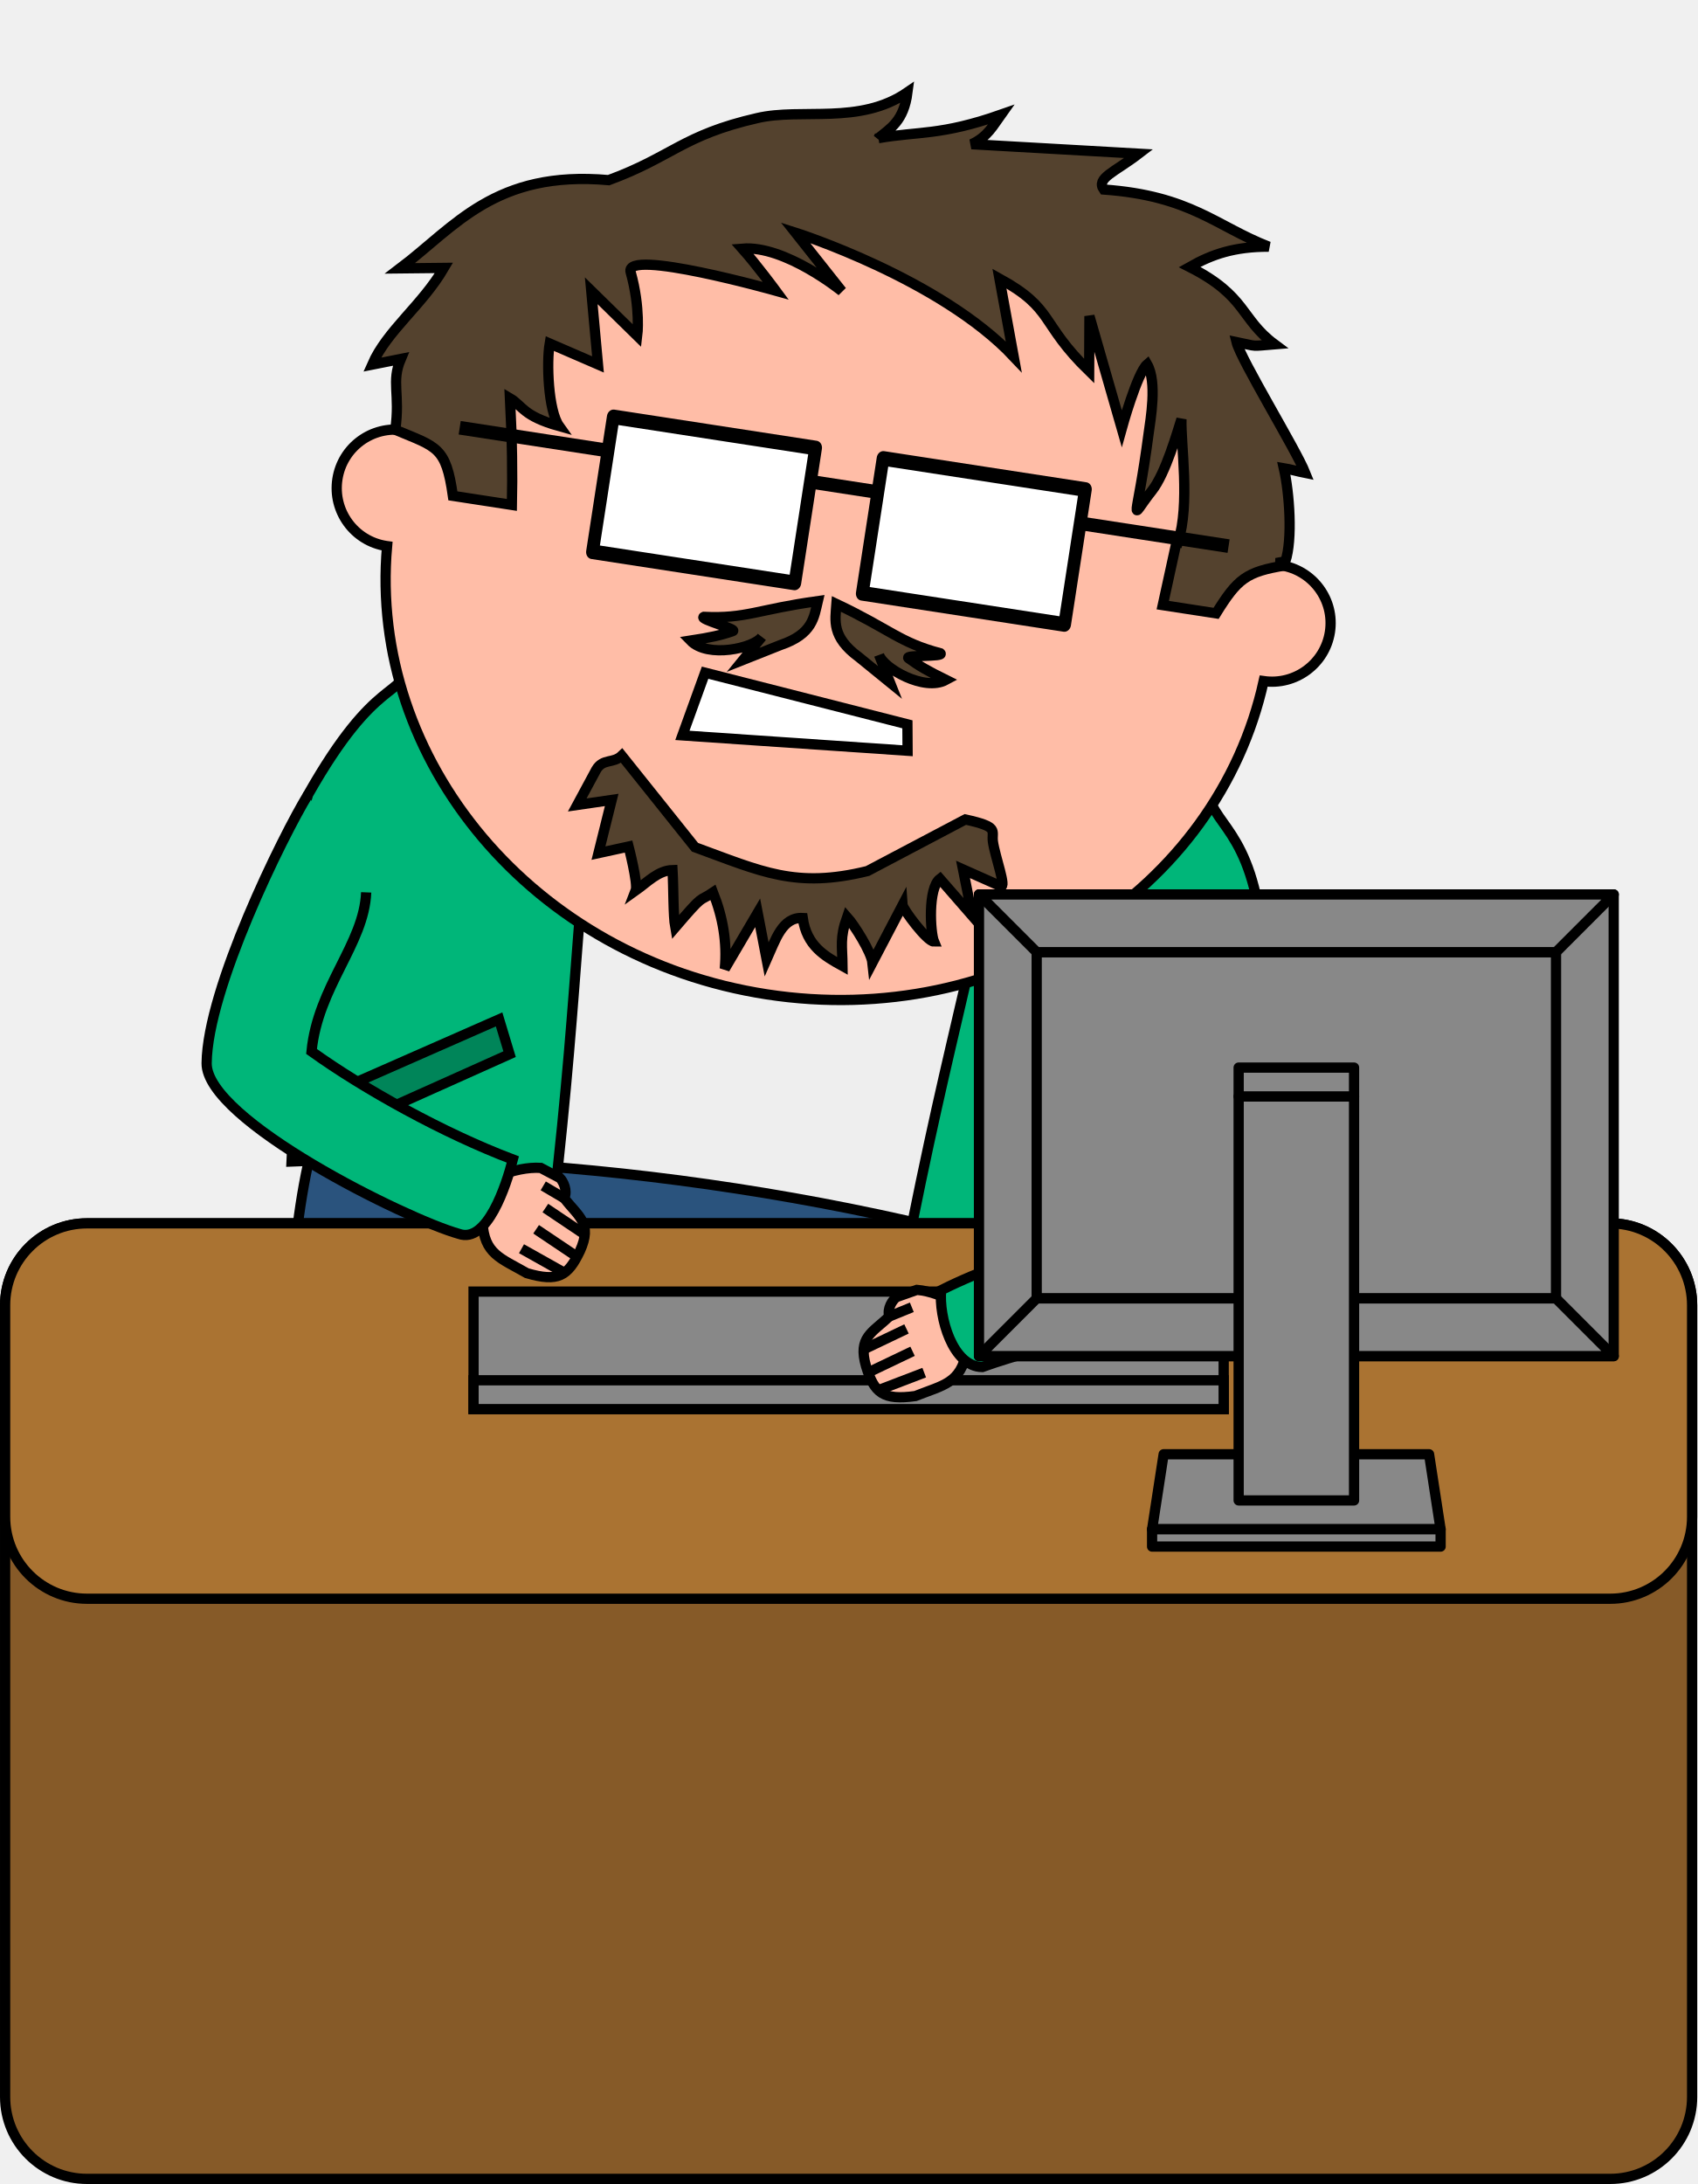
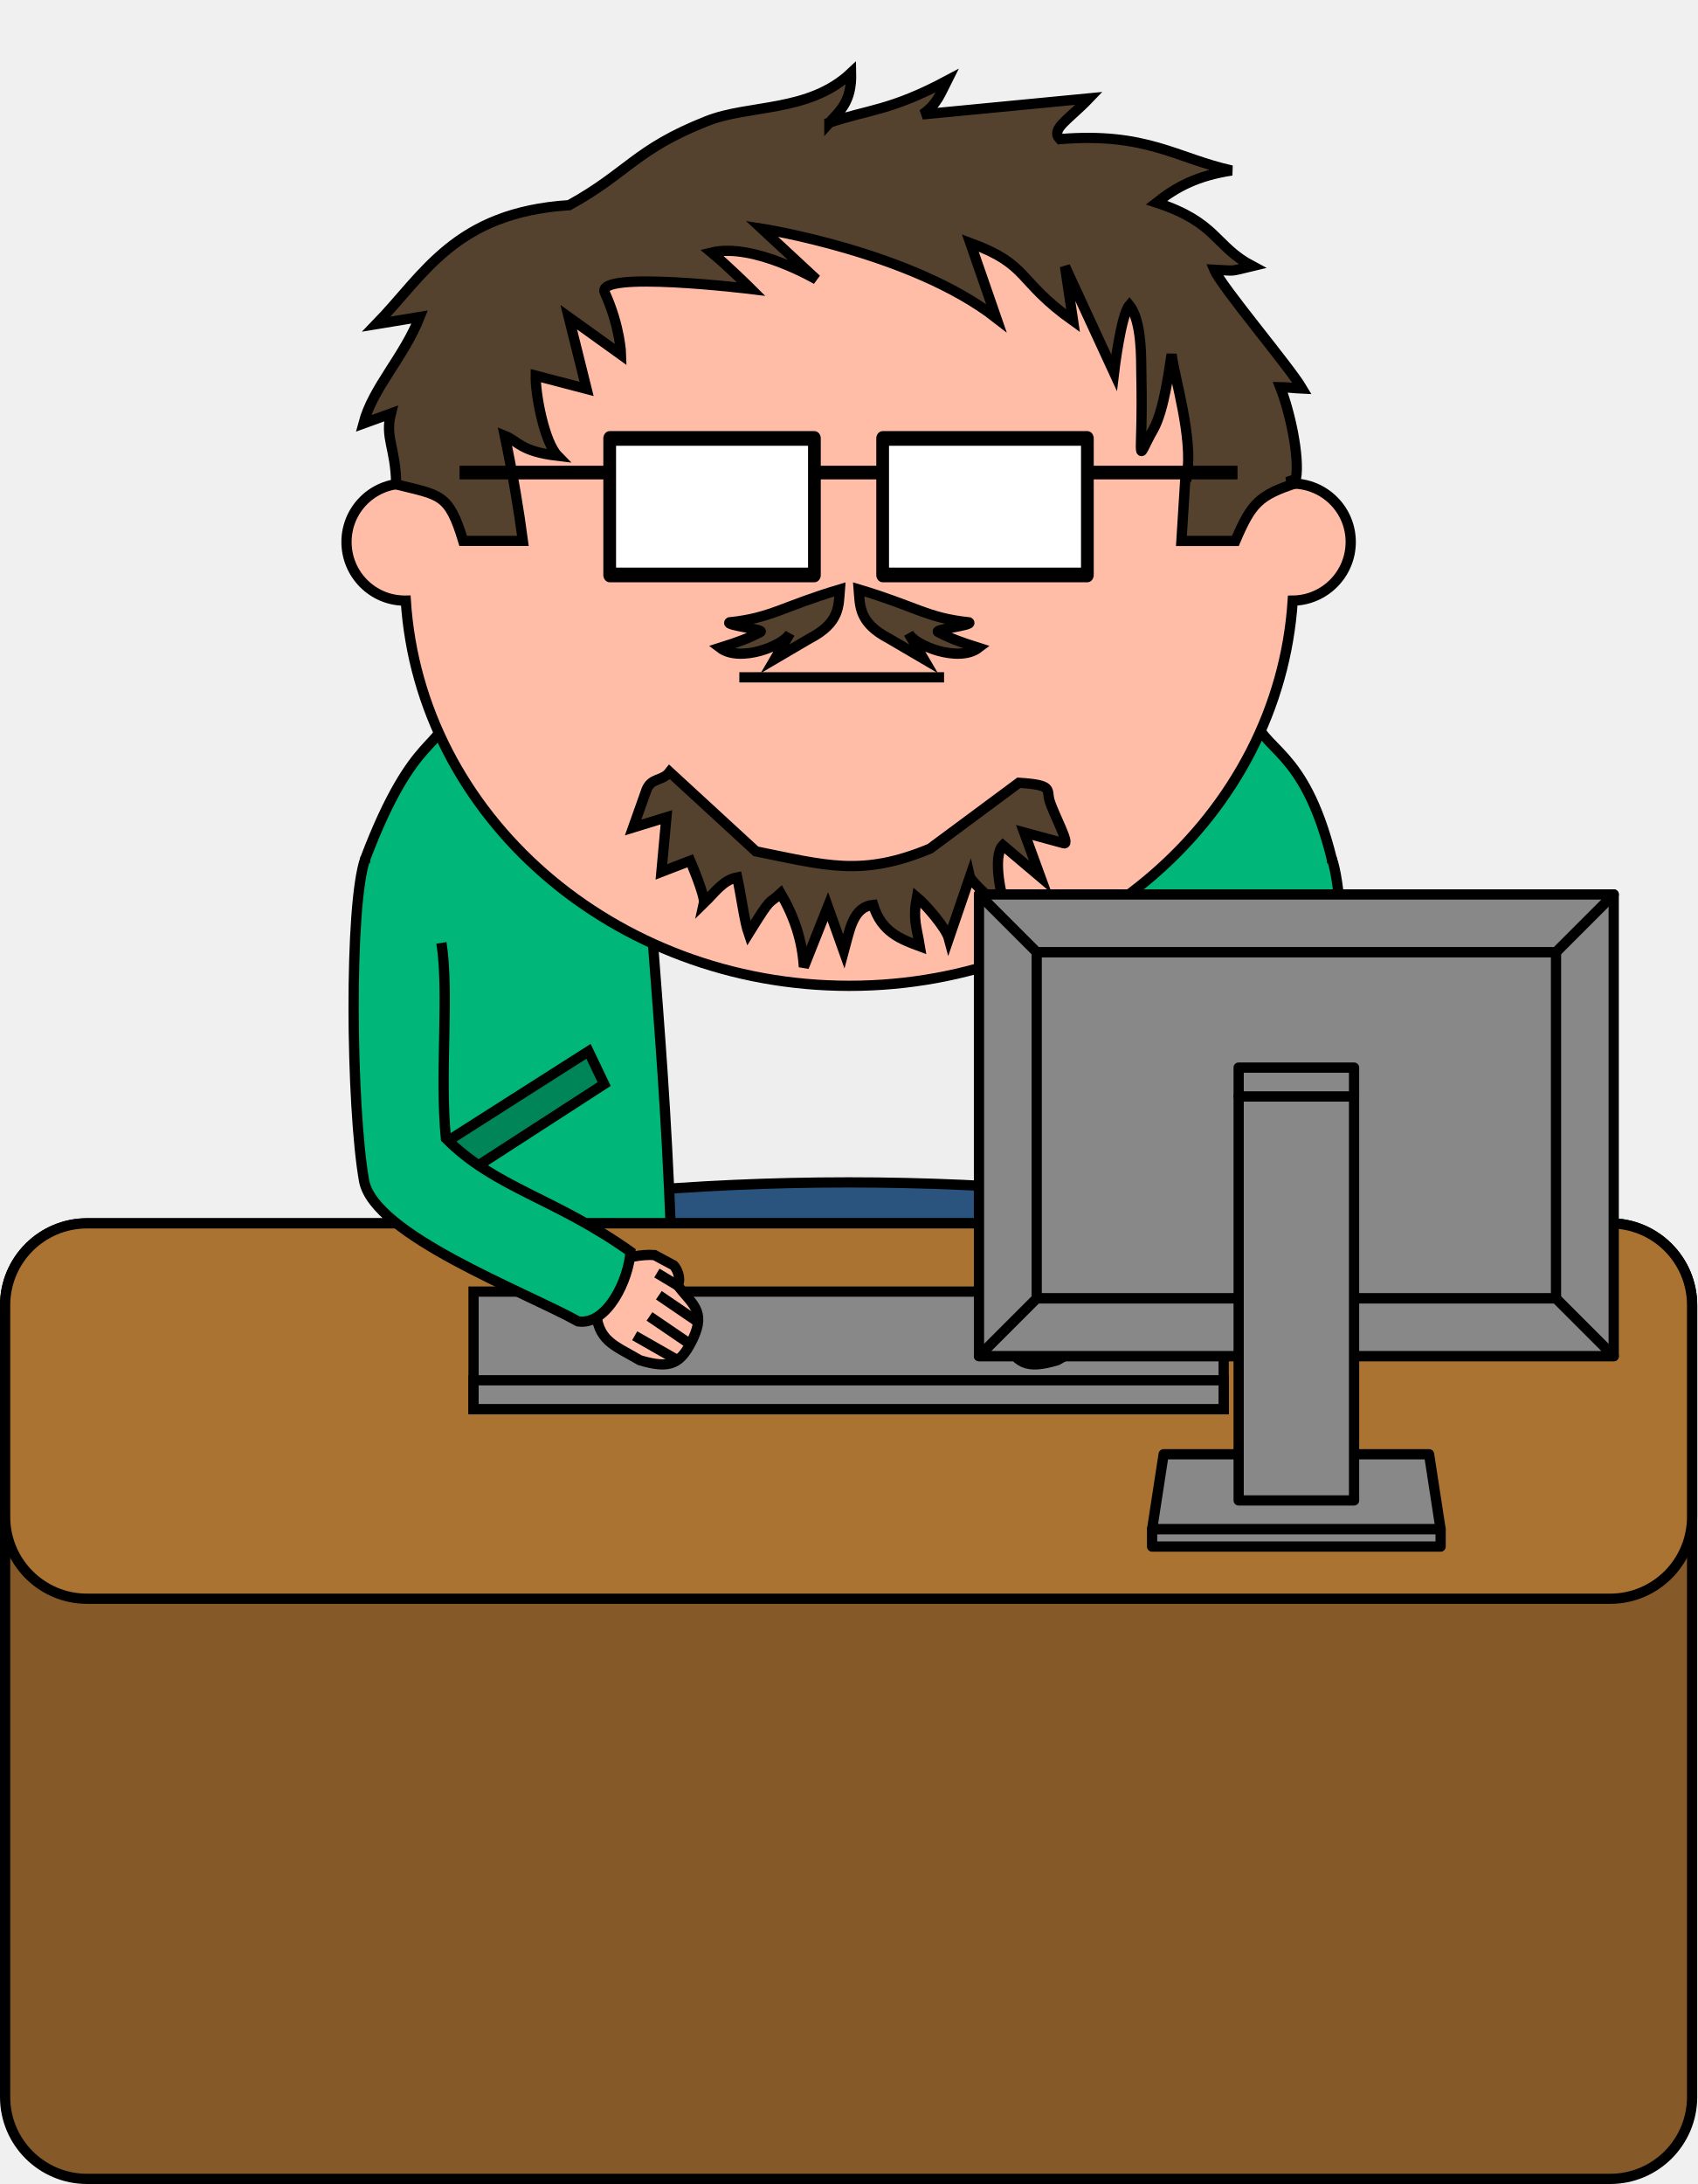
<svg xmlns="http://www.w3.org/2000/svg" width="248.707" height="319.987" id="svg19177" version="1.1">
  <defs id="defs19179" />
-   <g id="layer1" transform="translate(-3885.903,514.7971)">
-     <rect style="opacity:0;fill:#aaccee;fill-opacity:1;stroke:#ffffff;stroke-width:1.5;stroke-linecap:round;stroke-linejoin:round;stroke-miterlimit:4;stroke-opacity:1;stroke-dasharray:none" id="rect18354" width="62.793" height="1287" x="4133.86" y="-292.56" rx="12" ry="12" />
-     <rect ry="12" rx="12" y="-292.56" x="4443.86" height="1287" width="62.793" id="rect18356" style="opacity:0;fill:#aaccee;fill-opacity:1;stroke:#ffffff;stroke-width:1.5;stroke-linecap:round;stroke-linejoin:round;stroke-miterlimit:4;stroke-opacity:1;stroke-dasharray:none" />
-     <g id="g18224" transform="matrix(0.9883586,0.1521422,-0.1521422,0.9883586,-12966.639,-1086.1)">
-       <path id="path18226" d="m 16931.387,-1794.638 -12,0 c -0.948,3.511 -2.458,6.708 -2,11 17.264,6.44 27,5 28,4 -1,-8 -12,-13 -14,-15 z" style="fill:#333333;fill-opacity:1;stroke:#000000;stroke-width:1.5;stroke-opacity:1" />
-       <path style="fill:#333333;fill-opacity:1;stroke:#000000;stroke-width:1.5;stroke-opacity:1" d="m 16821.387,-1794.638 12,0 c 0.947,3.511 2.458,6.708 2,11 -17.264,6.44 -27,5 -28,4 1,-8 12,-13 14,-15 z" id="path18228" />
-       <path id="path18230" d="m 16814.387,-1858.625 0,15 c -1.993,15.935 0.269,32.721 5,50 5.033,3.258 13.979,1.496 15,0 -2.919,-14.634 -4.146,-25.202 -3.219,-35 l 0.03,0 c 25.047,-5 70.119,-5 90.156,0 l 0.25,0 c 0.928,9.798 -0.299,20.366 -3.218,35 1.021,1.496 9.966,3.258 15,0 4.73,-17.279 6.992,-34.065 5,-50 l 0,-15 -124,0 z" style="fill:#2a537d;fill-opacity:1;stroke:#000000;stroke-width:1.5;stroke-opacity:1" />
-       <path style="fill:#eeeeee;fill-opacity:1;stroke:#000000;stroke-width:1.5;stroke-opacity:1" d="m 16826.61,-1932.532 99.777,0 c 2.316,30.657 20,49.894 15,94.894 -40,-8 -90,-8 -130,0 -5,-45 12.342,-63.453 15.223,-94.894 z" id="path18232" />
-       <path id="path18234" d="m 16819.606,-1914.722 -2.531,2.375 c 0.155,5.302 -4.242,2.126 -11.484,21.237 -6.185,49.964 4.134,57.65 44.796,55.357 -1.462,-37.99 -4.01,-46.479 -4,-78.969 z" style="fill:#00b679;fill-opacity:1;stroke:#000000;stroke-width:1.5;stroke-opacity:1" />
-       <path style="fill:#008559;fill-opacity:1;stroke:#000000;stroke-width:1.5;stroke-linecap:butt;stroke-linejoin:miter;stroke-opacity:1" d="m 16815.68,-1848.446 1.661,5.43 23.234,-15.026 -2.293,-4.798 z" id="path18236" />
-       <path style="fill:#00b679;fill-opacity:1;stroke:#000000;stroke-width:1.5;stroke-opacity:1" d="m 16933.172,-1914.721 2.531,2.375 c 1.123,5.709 7.331,4.586 11.484,21.237 6.185,49.964 -4.134,57.65 -44.796,55.357 1.462,-37.99 4.01,-46.479 4,-78.969 z" id="path18238" />
-       <path id="path18240" d="m 16937.098,-1848.445 -1.661,5.43 -23.234,-15.026 2.293,-4.798 z" style="fill:#008559;fill-opacity:1;stroke:#000000;stroke-width:1.5;stroke-linecap:butt;stroke-linejoin:miter;stroke-opacity:1" />
-       <path id="path18242" d="m 16876.509,-1992.625 c -30.991,0 -56.896,19.975 -63.469,46.75 -0.532,-0.103 -1.095,-0.156 -1.656,-0.156 -4.743,0 -8.563,3.82 -8.563,8.562 0,4.742 3.82,8.594 8.563,8.594 0.04,0 0.08,6e-4 0.125,0 2.046,31.494 30.372,56.437 65,56.437 34.627,0 62.922,-24.944 64.968,-56.437 4.699,-0.051 8.5,-3.883 8.5,-8.594 0,-4.742 -3.851,-8.562 -8.593,-8.562 -0.484,0 -0.945,0.048 -1.407,0.125 -6.583,-26.762 -32.488,-46.719 -63.468,-46.719 z" style="fill:#ffbda7;fill-opacity:1;stroke:#000000;stroke-width:1.5;stroke-opacity:1" />
-       <path style="fill:#54422e;fill-opacity:1;stroke:#000000;stroke-width:1.5;stroke-linecap:butt;stroke-linejoin:miter;stroke-opacity:1" d="m 16873.575,-1998.906 c 1.514,-1.711 3.291,-3.003 3.192,-7.297 -6.224,5.864 -14.972,4.586 -21.196,7.093 -10.417,4.131 -11.475,7.521 -20.119,12.294 -16.694,1.07 -21.195,10.15 -28.261,17.431 l 6.354,-1.048 c -2.346,5.939 -6.86,10.351 -8.246,15.608 l 4.028,-1.464 c -0.905,3.591 0.696,4.988 0.779,10.383 6.439,1.6 7.71,1.309 9.813,8.281 l 8.75,0 c -0.586,-4.467 -1.369,-9.2 -2.657,-15.406 2.003,0.796 2.246,2.283 7.75,2.938 -1.967,-2.015 -3.27,-9.029 -3.218,-11.75 l 7.46,1.951 -2.617,-10.513 7.67,5.505 c 0,0 -0.1,-4.057 -2.384,-9.098 -1.511,-3.333 21.433,-0.531 21.433,-0.531 0,0 -3.317,-3.305 -5.781,-5.344 6.131,-1.478 15.366,3.942 15.366,3.942 l -8.023,-7.442 c 0,0 21.97,3.423 34.375,13.094 l -3.812,-11 c 8.736,3.208 6.749,5.484 15.062,11.406 l -1.187,-7.969 7.187,15.562 c 0,0 0.994,-8.424 2.25,-9.875 1.87,2.356 1.708,7.974 1.75,9.906 0.3,13.789 -1.028,13.177 1.75,8.312 1.634,-2.862 2.39,-9.274 2.688,-11.031 0.463,3.689 3.154,12.078 2.25,17.844 l -0.219,-0.031 c -0.216,3.329 -0.395,6.466 -0.594,9.531 l 7.907,0 c 2.351,-5.5 3.419,-6.691 9,-8.5 l -1.407,-0.125 c 0.412,-0.148 0.814,-0.293 1.282,-0.438 0.584,-3.327 -0.929,-9.995 -2.3,-13.468 0.996,0.01 2.033,0.159 3.214,0.21 -1.882,-3.197 -11.854,-14.943 -12.879,-17.419 3.333,0.162 1.997,0.323 5.565,-0.526 -5.544,-2.931 -5.073,-6.367 -14.03,-9.297 2.988,-2.358 6.025,-3.945 11.007,-4.709 -8.047,-1.771 -12.433,-5.638 -25.168,-4.597 -1.403,-1.47 1.177,-2.743 4.27,-5.97 l -24.424,2.353 c 2.156,-1.407 2.726,-3.21 3.603,-4.936 -8.257,4.401 -11.525,4.218 -17.233,6.139 z" id="path18244" />
-       <g id="g18246" style="stroke:#000000;stroke-width:1.5;stroke-opacity:1" transform="translate(14446.387,-2410)">
-         <g style="stroke:#000000;stroke-width:1.399;stroke-opacity:1" transform="matrix(1,0,0,1.150412,3.620944,-65.66926)" id="g18248">
-           <rect style="fill:#ffffff;fill-opacity:1;stroke:#000000;stroke-width:1.865;stroke-linecap:round;stroke-linejoin:round;stroke-miterlimit:4;stroke-opacity:1;stroke-dasharray:none" id="rect18250" width="30" height="17.385" x="2391.379" y="454.647" />
-           <rect y="454.647" x="2431.379" height="17.385" width="30" id="rect18252" style="fill:#ffffff;fill-opacity:1;stroke:#000000;stroke-width:1.865;stroke-linecap:round;stroke-linejoin:round;stroke-miterlimit:4;stroke-opacity:1;stroke-dasharray:none" />
+   <g id="layer1" transform="translate(-3265.903,514.7971)">
+     <rect style="opacity:0;fill:#aaccee;fill-opacity:1;stroke:#ffffff;stroke-width:1.5;stroke-linecap:round;stroke-linejoin:round;stroke-miterlimit:4;stroke-opacity:1;stroke-dasharray:none" id="rect18350" width="62.793" height="1287" x="3513.86" y="-292.56" rx="12" ry="12" />
+     <g transform="translate(-13486.142,1502.078)" id="g17933">
+       <path style="fill:#333333;fill-opacity:1;stroke:#000000;stroke-width:1.5;stroke-opacity:1" d="m 16931.387,-1794.638 -12,0 c -0.948,3.511 -2.458,6.708 -2,11 17.264,6.44 27,5 28,4 -1,-8 -12,-13 -14,-15 z" id="path17457" />
+       <path id="path17459" d="m 16821.387,-1794.638 12,0 c 0.947,3.511 2.458,6.708 2,11 -17.264,6.44 -27,5 -28,4 1,-8 12,-13 14,-15 z" style="fill:#333333;fill-opacity:1;stroke:#000000;stroke-width:1.5;stroke-opacity:1" />
+       <path style="fill:#2a537d;fill-opacity:1;stroke:#000000;stroke-width:1.5;stroke-opacity:1" d="m 16814.387,-1858.625 0,15 c -1.993,15.935 0.269,32.721 5,50 5.033,3.258 13.979,1.496 15,0 -2.919,-14.634 -4.146,-25.202 -3.219,-35 l 0.03,0 c 25.047,-5 70.119,-5 90.156,0 l 0.25,0 c 0.928,9.798 -0.299,20.366 -3.218,35 1.021,1.496 9.966,3.258 15,0 4.73,-17.279 6.992,-34.065 5,-50 l 0,-15 -124,0 z" id="path17461" />
+       <path id="path17463" d="m 16826.61,-1932.532 99.777,0 c 2.316,30.657 20,49.894 15,94.894 -40,-8 -90,-8 -130,0 -5,-45 12.342,-63.453 15.223,-94.894 z" style="fill:#eeeeee;fill-opacity:1;stroke:#000000;stroke-width:1.5;stroke-opacity:1" />
+       <path style="fill:#00b679;fill-opacity:1;stroke:#000000;stroke-width:1.5;stroke-opacity:1" d="m 16819.606,-1914.722 -2.531,2.375 c 0.155,5.302 -4.242,2.126 -11.484,21.237 -6.185,49.964 4.134,57.65 44.796,55.357 -1.462,-37.99 -4.01,-46.479 -4,-78.969 z" id="path16788-5-6" />
+       <path id="path17497" d="m 16815.68,-1848.446 1.661,5.43 23.234,-15.026 -2.293,-4.798 z" style="fill:#008559;fill-opacity:1;stroke:#000000;stroke-width:1.5;stroke-linecap:butt;stroke-linejoin:miter;stroke-opacity:1" />
+       <path id="path17828" d="m 16933.172,-1914.721 2.531,2.375 c 1.123,5.709 7.331,4.586 11.484,21.237 6.185,49.964 -4.134,57.65 -44.796,55.357 1.462,-37.99 4.01,-46.479 4,-78.969 z" style="fill:#00b679;fill-opacity:1;stroke:#000000;stroke-width:1.5;stroke-opacity:1" />
+       <path style="fill:#008559;fill-opacity:1;stroke:#000000;stroke-width:1.5;stroke-linecap:butt;stroke-linejoin:miter;stroke-opacity:1" d="m 16937.098,-1848.445 -1.661,5.43 -23.234,-15.026 2.293,-4.798 z" id="path17842" />
+       <path style="fill:#ffbda7;fill-opacity:1;stroke:#000000;stroke-width:1.5;stroke-opacity:1" d="m 16876.509,-1992.625 c -30.991,0 -56.896,19.975 -63.469,46.75 -0.532,-0.103 -1.095,-0.156 -1.656,-0.156 -4.743,0 -8.563,3.82 -8.563,8.562 0,4.742 3.82,8.594 8.563,8.594 0.04,0 0.08,6e-4 0.125,0 2.046,31.494 30.372,56.437 65,56.437 34.627,0 62.922,-24.944 64.968,-56.437 4.699,-0.051 8.5,-3.883 8.5,-8.594 0,-4.742 -3.851,-8.562 -8.593,-8.562 -0.484,0 -0.945,0.048 -1.407,0.125 -6.583,-26.762 -32.488,-46.719 -63.468,-46.719 z" id="path17469" />
+       <path id="path17471" d="m 16873.575,-1998.906 c 1.514,-1.711 3.291,-3.003 3.192,-7.297 -6.224,5.864 -14.972,4.586 -21.196,7.093 -10.417,4.131 -11.475,7.521 -20.119,12.294 -16.694,1.07 -21.195,10.15 -28.261,17.431 l 6.354,-1.048 c -2.346,5.939 -6.86,10.351 -8.246,15.608 l 4.028,-1.464 c -0.905,3.591 0.696,4.988 0.779,10.383 6.439,1.6 7.71,1.309 9.813,8.281 l 8.75,0 c -0.586,-4.467 -1.369,-9.2 -2.657,-15.406 2.003,0.796 2.246,2.283 7.75,2.938 -1.967,-2.015 -3.27,-9.029 -3.218,-11.75 l 7.46,1.951 -2.617,-10.513 7.67,5.505 c 0,0 -0.1,-4.057 -2.384,-9.098 -1.511,-3.333 21.433,-0.531 21.433,-0.531 0,0 -3.317,-3.305 -5.781,-5.344 6.131,-1.478 15.366,3.942 15.366,3.942 l -8.023,-7.442 c 0,0 21.97,3.423 34.375,13.094 l -3.812,-11 c 8.736,3.208 6.749,5.484 15.062,11.406 l -1.187,-7.969 7.187,15.562 c 0,0 0.994,-8.424 2.25,-9.875 1.87,2.356 1.708,7.974 1.75,9.906 0.3,13.789 -1.028,13.177 1.75,8.312 1.634,-2.862 2.39,-9.274 2.688,-11.031 0.463,3.689 3.154,12.078 2.25,17.844 l -0.219,-0.031 c -0.216,3.329 -0.395,6.466 -0.594,9.531 l 7.907,0 c 2.351,-5.5 3.419,-6.691 9,-8.5 l -1.407,-0.125 c 0.412,-0.148 0.814,-0.293 1.282,-0.438 0.584,-3.327 -0.929,-9.995 -2.3,-13.468 0.996,0.01 2.033,0.159 3.214,0.21 -1.882,-3.197 -11.854,-14.943 -12.879,-17.419 3.333,0.162 1.997,0.323 5.565,-0.526 -5.544,-2.931 -5.073,-6.367 -14.03,-9.297 2.988,-2.358 6.025,-3.945 11.007,-4.709 -8.047,-1.771 -12.433,-5.638 -25.168,-4.597 -1.403,-1.47 1.177,-2.743 4.27,-5.97 l -24.424,2.353 c 2.156,-1.407 2.726,-3.21 3.603,-4.936 -8.257,4.401 -11.525,4.218 -17.233,6.139 z" style="fill:#54422e;fill-opacity:1;stroke:#000000;stroke-width:1.5;stroke-linecap:butt;stroke-linejoin:miter;stroke-opacity:1" />
+       <g transform="translate(14446.387,-2410)" style="stroke:#000000;stroke-width:1.5;stroke-opacity:1" id="g17473">
+         <g id="g17475" transform="matrix(1,0,0,1.150412,3.620944,-65.66926)" style="stroke:#000000;stroke-width:1.399;stroke-opacity:1">
+           <rect y="454.647" x="2391.379" height="17.385" width="30" id="rect17477" style="fill:#ffffff;fill-opacity:1;stroke:#000000;stroke-width:1.865;stroke-linecap:round;stroke-linejoin:round;stroke-miterlimit:4;stroke-opacity:1;stroke-dasharray:none" />
+           <rect style="fill:#ffffff;fill-opacity:1;stroke:#000000;stroke-width:1.865;stroke-linecap:round;stroke-linejoin:round;stroke-miterlimit:4;stroke-opacity:1;stroke-dasharray:none" id="rect17479" width="30" height="17.385" x="2431.379" y="454.647" />
        </g>
-         <path id="path18254" d="m 2373,462.362 22,0" style="fill:none;stroke:#000000;stroke-width:2;stroke-linecap:butt;stroke-linejoin:miter;stroke-miterlimit:4;stroke-opacity:1;stroke-dasharray:none" />
-         <path style="fill:none;stroke:#000000;stroke-width:2;stroke-linecap:butt;stroke-linejoin:miter;stroke-opacity:1" d="m 2425,462.362 10,0" id="path18256" />
-         <path style="fill:none;stroke:#000000;stroke-width:2;stroke-linecap:butt;stroke-linejoin:miter;stroke-miterlimit:4;stroke-opacity:1;stroke-dasharray:none" d="m 2465,462.362 22,0" id="path18258" />
+         <path style="fill:none;stroke:#000000;stroke-width:2;stroke-linecap:butt;stroke-linejoin:miter;stroke-miterlimit:4;stroke-opacity:1;stroke-dasharray:none" d="m 2373,462.362 22,0" id="path17481" />
+         <path id="path17483" d="m 2425,462.362 10,0" style="fill:none;stroke:#000000;stroke-width:2;stroke-linecap:butt;stroke-linejoin:miter;stroke-opacity:1" />
+         <path id="path17485" d="m 2465,462.362 22,0" style="fill:none;stroke:#000000;stroke-width:2;stroke-linecap:butt;stroke-linejoin:miter;stroke-miterlimit:4;stroke-opacity:1;stroke-dasharray:none" />
      </g>
-       <path style="fill:#ffffff;fill-opacity:1;stroke:#000000;stroke-width:1.5;stroke-linecap:butt;stroke-linejoin:miter;stroke-opacity:1" d="m 16860.387,-1917.638 30.456,2.965 0.613,3.822 -32.958,2.797 z" id="path18260" />
-       <path style="fill:#54422e;fill-opacity:1;stroke:#000000;stroke-width:1.5;stroke-linecap:butt;stroke-linejoin:miter;stroke-opacity:1" d="m 16850.169,-1903.767 c -1.057,1.379 -2.643,0.778 -3.38,2.593 l -1.969,5.539 4.878,-1.496 -0.731,7.997 4.218,-1.624 c 0,0 2.235,5.19 2.006,6.214 1.522,-1.474 2.811,-3.414 4.883,-3.788 0.587,2.752 1.081,6.542 1.669,8.233 3.568,-5.744 2.715,-4.064 4.698,-5.897 2,3.434 3.165,6.92 3.399,10.796 l 3.516,-8.839 2.344,6.566 0,0 c 0.834,-3.029 1.298,-6.525 4.297,-6.819 1.2,3.947 4.008,5.022 6.837,6.061 -0.481,-2.923 -1.044,-3.976 -0.436,-7.197 1.263,1.034 4.292,4.553 4.687,6.047 l 3.088,-9.02 c 0.132,0.574 4.35,4.771 5.362,4.596 -0.727,-1.186 -2.103,-7.599 -0.537,-9.225 l 5.509,4.651 -2.379,-6.524 5.805,1.579 c 1.026,0.279 -1.474,-4.196 -2.089,-6.251 -0.483,-1.612 0.681,-2.285 -4.495,-2.612 l -13.008,9.646 c -10.013,4.165 -15.295,2.452 -25.532,0.4 z" id="path18262" />
-       <g id="g18264" transform="matrix(0.8124679,0,0,0.8146363,15077.826,-2323.437)" style="stroke:#000000;stroke-width:1.844;stroke-opacity:1">
-         <path style="fill:#54422e;fill-opacity:1;stroke:#000000;stroke-width:1.844;stroke-opacity:1" d="m 2235.42,488.245 c 0.953,0.54 -6.588,1.267 -5.524,1.756 2.065,1.079 3.771,1.73 7.249,2.825 -3.572,2.711 -11.479,-0.379 -12.597,-2.589 l 2.689,4.573 -6.256,-3.659 c -5.447,-2.829 -5.207,-5.836 -5.447,-8.828 10.46,3.113 12.3,5.123 19.886,5.922 z" id="path18266" />
-         <path id="path18268" d="m 2192.258,488.245 c -0.953,0.54 6.588,1.267 5.524,1.756 -2.065,1.079 -3.771,1.73 -7.249,2.825 3.572,2.711 11.479,-0.379 12.597,-2.589 l -2.689,4.573 6.256,-3.659 c 5.447,-2.829 5.207,-5.836 5.447,-8.828 -10.46,3.113 -12.3,5.123 -19.886,5.922 z" style="fill:#54422e;fill-opacity:1;stroke:#000000;stroke-width:1.844;stroke-opacity:1" />
+       <path id="path17487" d="m 16860.387,-1917.638 30,0" style="fill:none;stroke:#000000;stroke-width:1.5;stroke-linecap:butt;stroke-linejoin:miter;stroke-opacity:1" />
+       <path id="path17489" d="m 16850.169,-1903.767 c -1.057,1.379 -2.643,0.778 -3.38,2.593 l -1.969,5.539 4.878,-1.496 -0.731,7.997 4.218,-1.624 c 0,0 2.235,5.19 2.006,6.214 1.522,-1.474 2.811,-3.414 4.883,-3.788 0.587,2.752 1.081,6.542 1.669,8.233 3.568,-5.744 2.715,-4.064 4.698,-5.897 2,3.434 3.165,6.92 3.399,10.796 l 3.516,-8.839 2.344,6.566 0,0 c 0.834,-3.029 1.298,-6.525 4.297,-6.819 1.2,3.947 4.008,5.022 6.837,6.061 -0.481,-2.923 -1.044,-3.976 -0.436,-7.197 1.263,1.034 4.292,4.553 4.687,6.047 l 3.088,-9.02 c 0.132,0.574 4.35,4.771 5.362,4.596 -0.727,-1.186 -2.103,-7.599 -0.537,-9.225 l 5.509,4.651 -2.379,-6.524 5.805,1.579 c 1.026,0.279 -1.474,-4.196 -2.089,-6.251 -0.483,-1.612 0.681,-2.285 -4.495,-2.612 l -13.008,9.646 c -10.013,4.165 -15.295,2.452 -25.532,0.4 z" style="fill:#54422e;fill-opacity:1;stroke:#000000;stroke-width:1.5;stroke-linecap:butt;stroke-linejoin:miter;stroke-opacity:1" />
+       <g style="stroke:#000000;stroke-width:1.844;stroke-opacity:1" transform="matrix(0.8124679,0,0,0.8146363,15077.826,-2323.437)" id="g17491">
+         <path id="path17493" d="m 2235.42,488.245 c 0.953,0.54 -6.588,1.267 -5.524,1.756 2.065,1.079 3.771,1.73 7.249,2.825 -3.572,2.711 -11.479,-0.379 -12.597,-2.589 l 2.689,4.573 -6.256,-3.659 c -5.447,-2.829 -5.207,-5.836 -5.447,-8.828 10.46,3.113 12.3,5.123 19.886,5.922 z" style="fill:#54422e;fill-opacity:1;stroke:#000000;stroke-width:1.844;stroke-opacity:1" />
+         <path style="fill:#54422e;fill-opacity:1;stroke:#000000;stroke-width:1.844;stroke-opacity:1" d="m 2192.258,488.245 c -0.953,0.54 6.588,1.267 5.524,1.756 -2.065,1.079 -3.771,1.73 -7.249,2.825 3.572,2.711 11.479,-0.379 12.597,-2.589 l -2.689,4.573 6.256,-3.659 c 5.447,-2.829 5.207,-5.836 5.447,-8.828 -10.46,3.113 -12.3,5.123 -19.886,5.922 z" id="path17495" />
      </g>
    </g>
-     <g id="g18270" transform="translate(-12866.142,1502.078)">
-       <rect ry="12" rx="12" y="-1837.638" x="16752.795" height="140" width="247.207" id="rect18272" style="fill:#865a28;fill-opacity:1;stroke:#000000;stroke-width:1.5;stroke-linecap:round;stroke-linejoin:round;stroke-miterlimit:4;stroke-opacity:1;stroke-dasharray:none" />
-       <rect ry="12" style="fill:#aa7332;fill-opacity:1;stroke:#000000;stroke-width:1.5;stroke-linecap:round;stroke-linejoin:round;stroke-miterlimit:4;stroke-opacity:1;stroke-dasharray:none" id="rect18274" width="247.207" height="55" x="16752.795" y="-1837.638" rx="12" />
-       <g id="g18276" transform="translate(6880.003,-1380)">
-         <g id="g18278" style="fill:#666666;fill-opacity:1;stroke:#000000;stroke-width:1.774;stroke-opacity:1" transform="matrix(0.845558,0,0,0.845558,10021.763,-3112.834)">
-           <rect y="3151.997" x="-95" height="20.365" width="130" id="rect18280" style="fill:#888888;fill-opacity:1;stroke:#000000;stroke-width:1.774;stroke-opacity:1" />
-           <rect style="fill:#888888;fill-opacity:1;stroke:#000000;stroke-width:1.774;stroke-opacity:1" id="rect18282" width="130" height="5" x="-95" y="3167.362" />
+     <g transform="translate(-13486.142,1502.078)" id="g17875">
+       <rect style="fill:#865a28;fill-opacity:1;stroke:#000000;stroke-width:1.5;stroke-linecap:round;stroke-linejoin:round;stroke-miterlimit:4;stroke-opacity:1;stroke-dasharray:none" id="rect17503" width="247.207" height="140" x="16752.795" y="-1837.638" rx="12" ry="12" />
+       <rect rx="12" y="-1837.638" x="16752.795" height="55" width="247.207" id="rect17505" style="fill:#aa7332;fill-opacity:1;stroke:#000000;stroke-width:1.5;stroke-linecap:round;stroke-linejoin:round;stroke-miterlimit:4;stroke-opacity:1;stroke-dasharray:none" ry="12" />
+       <g transform="translate(6880.003,-1380)" id="g17509">
+         <g transform="matrix(0.845558,0,0,0.845558,10021.763,-3112.834)" style="fill:#666666;fill-opacity:1;stroke:#000000;stroke-width:1.774;stroke-opacity:1" id="g17511">
+           <rect style="fill:#888888;fill-opacity:1;stroke:#000000;stroke-width:1.774;stroke-opacity:1" id="rect17513" width="130" height="20.365" x="-95" y="3151.997" />
+           <rect y="3167.362" x="-95" height="5" width="130" id="rect17515" style="fill:#888888;fill-opacity:1;stroke:#000000;stroke-width:1.774;stroke-opacity:1" />
        </g>
      </g>
    </g>
-     <g transform="matrix(0.9883586,0.1521422,-0.1521422,0.9883586,-12965.878,-1091.041)" id="g18300">
-       <g transform="matrix(-0.5020703,-0.6493916,-0.6493916,0.5020703,18033.209,-725.5317)" id="g18302" style="stroke:#000000;stroke-width:1.827;stroke-opacity:1">
-         <path style="fill:#ffbda7;fill-opacity:1;stroke:#000000;stroke-width:1.827;stroke-linecap:butt;stroke-linejoin:miter;stroke-opacity:1" d="m 1889.869,257.761 -0.442,5.808 c -4.442,3.775 -3.214,6.5 -2.512,11.89 2.084,5.413 4.011,6.158 8.899,5.132 5.347,-1.223 4.682,-3.9 5.798,-7.956 1.447,-0.273 2.282,-1.969 2.391,-2.76 l -0.641,-3.839 c -1.264,-1.899 -3.31,-3.68 -5.913,-5.245 l 0,-4.293 z" id="path18304" />
-         <path id="path18306" d="m 1901.081,268.337 0.569,4.772" style="fill:none;stroke:#000000;stroke-width:1.827;stroke-linecap:butt;stroke-linejoin:miter;stroke-opacity:1" />
-         <path style="fill:none;stroke:#000000;stroke-width:1.827;stroke-linecap:butt;stroke-linejoin:miter;stroke-opacity:1" d="m 1889.806,272.05 1.238,8.797" id="path18308" />
-         <path id="path18310" d="m 1894.148,272.024 0.527,8.781" style="fill:none;stroke:#000000;stroke-width:1.827;stroke-linecap:butt;stroke-linejoin:miter;stroke-opacity:1" />
-         <path style="fill:none;stroke:#000000;stroke-width:1.827;stroke-linecap:butt;stroke-linejoin:miter;stroke-opacity:1" d="m 1898.163,271.039 0.527,8.781" id="path18312" />
+     <g id="g17906" transform="translate(-13486.142,1497.078)">
+       <g transform="matrix(0.5020703,-0.6493916,0.6493916,0.5020703,15719.569,-725.5322)" id="g16824-7-3" style="stroke:#000000;stroke-width:1.827;stroke-opacity:1">
+         <path style="fill:#ffbda7;fill-opacity:1;stroke:#000000;stroke-width:1.827;stroke-linecap:butt;stroke-linejoin:miter;stroke-opacity:1" d="m 1889.869,257.761 -0.442,5.808 c -4.442,3.775 -3.214,6.5 -2.512,11.89 2.084,5.413 4.011,6.158 8.899,5.132 5.347,-1.223 4.682,-3.9 5.798,-7.956 1.447,-0.273 2.282,-1.969 2.391,-2.76 l -0.641,-3.839 c -1.264,-1.899 -3.31,-3.68 -5.913,-5.245 l 0,-4.293 z" id="path16826-4-0" />
+         <path id="path16828-2-1" d="m 1901.081,268.337 0.569,4.772" style="fill:none;stroke:#000000;stroke-width:1.827;stroke-linecap:butt;stroke-linejoin:miter;stroke-opacity:1" />
+         <path style="fill:none;stroke:#000000;stroke-width:1.827;stroke-linecap:butt;stroke-linejoin:miter;stroke-opacity:1" d="m 1889.806,272.05 1.238,8.797" id="path16830-2-0" />
+         <path id="path16832-9-2" d="m 1894.148,272.024 0.527,8.781" style="fill:none;stroke:#000000;stroke-width:1.827;stroke-linecap:butt;stroke-linejoin:miter;stroke-opacity:1" />
+         <path style="fill:none;stroke:#000000;stroke-width:1.827;stroke-linecap:butt;stroke-linejoin:miter;stroke-opacity:1" d="m 1898.163,271.039 0.527,8.781" id="path16834-4-6" />
      </g>
-       <path id="path18314" d="m 16947.187,-1886.11 c 2.43,6.592 2.11,36.433 0.201,47.215 -1.408,7.95 -23.557,16.27 -31.374,20.623 -4.307,0.629 -7.452,-6.272 -7.667,-10.215 11.14,-7.916 19.837,-9.331 27.044,-16.602 0.934,-9.524 -0.509,-21.165 0.656,-28.64" style="fill:#00b679;fill-opacity:1;stroke:#000000;stroke-width:1.5" />
+       <path id="path16836-2-4" d="m 16805.591,-1886.11 c -2.43,6.592 -2.11,36.433 -0.201,47.215 1.408,7.95 23.557,16.27 31.374,20.623 4.307,0.629 7.452,-6.272 7.667,-10.215 -11.14,-7.916 -19.837,-9.331 -27.044,-16.602 -0.934,-9.524 0.509,-21.165 -0.656,-28.64" style="fill:#00b679;fill-opacity:1;stroke:#000000;stroke-width:1.5" />
    </g>
-     <g id="g18316" transform="matrix(0.845558,0,0,0.845558,4101.235,-2985.837)" style="stroke:#000000;stroke-width:1.774;stroke-opacity:1">
-       <rect style="fill:#888888;fill-opacity:1;stroke:#000000;stroke-width:1.774;stroke-linecap:round;stroke-linejoin:round;stroke-miterlimit:4;stroke-opacity:1;stroke-dasharray:none" id="rect18318" width="110" height="80" x="-85" y="3077.362" />
-       <path id="path18320" d="m -53,3174.362 46,0 2,13 -50,0 z" style="fill:#888888;fill-opacity:1;stroke:#000000;stroke-width:1.774;stroke-linecap:round;stroke-linejoin:round;stroke-miterlimit:4;stroke-opacity:1" />
-       <rect y="3087.362" x="-75" height="60.001" width="90" id="rect18322" style="fill:#888888;fill-opacity:1;stroke:#000000;stroke-width:1.774;stroke-linecap:round;stroke-linejoin:round;stroke-miterlimit:4;stroke-opacity:1;stroke-dasharray:none" />
-       <path style="fill:#888888;fill-opacity:1;stroke:#000000;stroke-width:1.774;stroke-linecap:round;stroke-linejoin:round;stroke-miterlimit:4;stroke-opacity:1" d="m -85,3157.362 110,0 -10,-10 -90,0 z" id="path18324" />
-       <rect y="3112.362" x="-40" height="70" width="20" id="rect18326" style="fill:#888888;fill-opacity:1;stroke:#000000;stroke-width:1.774;stroke-linecap:round;stroke-linejoin:round;stroke-miterlimit:4;stroke-opacity:1;stroke-dasharray:none" />
-       <rect transform="scale(1,-1)" style="fill:#888888;fill-opacity:1;stroke:#000000;stroke-width:1.774;stroke-linecap:round;stroke-linejoin:round;stroke-miterlimit:4;stroke-opacity:1;stroke-dasharray:none" id="rect18328" width="20" height="5" x="-40" y="-3112.362" />
-       <path id="path18330" d="m -85,3077.362 110,0 -10,10 -90,0 z" style="fill:#888888;fill-opacity:1;stroke:#000000;stroke-width:1.774;stroke-linecap:round;stroke-linejoin:round;stroke-miterlimit:4;stroke-opacity:1" />
-       <rect transform="scale(1,-1)" y="-3190.362" x="-55" height="3" width="50" id="rect18332" style="fill:#888888;fill-opacity:1;stroke:#000000;stroke-width:1.774;stroke-linecap:round;stroke-linejoin:round;stroke-miterlimit:4;stroke-opacity:1;stroke-dasharray:none" />
+     <g id="g17924" transform="translate(-13486.142,1497.078)">
+       <g style="stroke:#000000;stroke-width:1.827;stroke-opacity:1" id="g17830" transform="matrix(-0.5020703,-0.6493916,-0.6493916,0.5020703,18033.209,-725.5317)">
+         <path id="path17832" d="m 1889.869,257.761 -0.442,5.808 c -4.442,3.775 -3.214,6.5 -2.512,11.89 2.084,5.413 4.011,6.158 8.899,5.132 5.347,-1.223 4.682,-3.9 5.798,-7.956 1.447,-0.273 2.282,-1.969 2.391,-2.76 l -0.641,-3.839 c -1.264,-1.899 -3.31,-3.68 -5.913,-5.245 l 0,-4.293 z" style="fill:#ffbda7;fill-opacity:1;stroke:#000000;stroke-width:1.827;stroke-linecap:butt;stroke-linejoin:miter;stroke-opacity:1" />
+         <path style="fill:none;stroke:#000000;stroke-width:1.827;stroke-linecap:butt;stroke-linejoin:miter;stroke-opacity:1" d="m 1901.081,268.337 0.569,4.772" id="path17834" />
+         <path id="path17836" d="m 1889.806,272.05 1.238,8.797" style="fill:none;stroke:#000000;stroke-width:1.827;stroke-linecap:butt;stroke-linejoin:miter;stroke-opacity:1" />
+         <path style="fill:none;stroke:#000000;stroke-width:1.827;stroke-linecap:butt;stroke-linejoin:miter;stroke-opacity:1" d="m 1894.148,272.024 0.527,8.781" id="path17838" />
+         <path id="path17840" d="m 1898.163,271.039 0.527,8.781" style="fill:none;stroke:#000000;stroke-width:1.827;stroke-linecap:butt;stroke-linejoin:miter;stroke-opacity:1" />
+       </g>
+       <path style="fill:#00b679;fill-opacity:1;stroke:#000000;stroke-width:1.5" d="m 16947.187,-1886.11 c 2.43,6.592 2.11,36.433 0.201,47.215 -1.408,7.95 -23.557,16.27 -31.374,20.623 -4.307,0.629 -7.452,-6.272 -7.667,-10.215 11.14,-7.916 19.837,-9.331 27.044,-16.602 0.934,-9.524 -0.509,-21.165 0.656,-28.64" id="path17844" />
    </g>
-     <g id="g18334" transform="matrix(0.9883586,0.1521422,-0.1521422,0.9883586,-13443.117,-895.5962)">
-       <g transform="matrix(0.3923837,-0.7209848,0.7209848,0.3923837,16350.914,-835.137)" id="g18336" style="stroke:#000000;stroke-width:1.827;stroke-opacity:1">
-         <path style="fill:#ffbda7;fill-opacity:1;stroke:#000000;stroke-width:1.827;stroke-linecap:butt;stroke-linejoin:miter;stroke-opacity:1" d="m 1889.869,257.761 -0.442,5.808 c -4.442,3.775 -3.214,6.5 -2.512,11.89 2.084,5.413 4.011,6.158 8.899,5.132 5.347,-1.223 4.682,-3.9 5.798,-7.956 1.447,-0.273 2.282,-1.969 2.391,-2.76 l -0.641,-3.839 c -1.264,-1.899 -3.31,-3.68 -5.913,-5.245 l 0,-4.293 z" id="path18338" />
-         <path id="path18340" d="m 1901.081,268.337 0.569,4.772" style="fill:none;stroke:#000000;stroke-width:1.827;stroke-linecap:butt;stroke-linejoin:miter;stroke-opacity:1" />
-         <path style="fill:none;stroke:#000000;stroke-width:1.827;stroke-linecap:butt;stroke-linejoin:miter;stroke-opacity:1" d="m 1889.806,272.05 1.238,8.797" id="path18342" />
-         <path id="path18344" d="m 1894.148,272.024 0.527,8.781" style="fill:none;stroke:#000000;stroke-width:1.827;stroke-linecap:butt;stroke-linejoin:miter;stroke-opacity:1" />
-         <path style="fill:none;stroke:#000000;stroke-width:1.827;stroke-linecap:butt;stroke-linejoin:miter;stroke-opacity:1" d="m 1898.163,271.039 0.527,8.781" id="path18346" />
-       </g>
-       <path id="path18348" d="m 17247.538,-2151.888 c -2.705,6.484 -10.246,30.298 -8.689,41.136 1.189,8.277 32.391,18.122 40.357,19.087 4.277,0.81 5.76,-8.041 6.14,-11.972 -10.645,-2.253 -23.121,-6.884 -31.566,-11.161 -0.533,-9.555 5.217,-16.735 4.368,-24.252" style="fill:#00b679;fill-opacity:1;stroke:#000000;stroke-width:1.5" />
+     <g style="stroke:#000000;stroke-width:1.774;stroke-opacity:1" transform="matrix(0.845558,0,0,0.845558,3481.235,-2985.837)" id="g17517">
+       <rect y="3077.362" x="-85" height="80" width="110" id="rect17519" style="fill:#888888;fill-opacity:1;stroke:#000000;stroke-width:1.774;stroke-linecap:round;stroke-linejoin:round;stroke-miterlimit:4;stroke-opacity:1;stroke-dasharray:none" />
+       <path style="fill:#888888;fill-opacity:1;stroke:#000000;stroke-width:1.774;stroke-linecap:round;stroke-linejoin:round;stroke-miterlimit:4;stroke-opacity:1" d="m -53,3174.362 46,0 2,13 -50,0 z" id="path17521" />
+       <rect style="fill:#888888;fill-opacity:1;stroke:#000000;stroke-width:1.774;stroke-linecap:round;stroke-linejoin:round;stroke-miterlimit:4;stroke-opacity:1;stroke-dasharray:none" id="rect17523" width="90" height="60.001" x="-75" y="3087.362" />
+       <path id="path17525" d="m -85,3157.362 110,0 -10,-10 -90,0 z" style="fill:#888888;fill-opacity:1;stroke:#000000;stroke-width:1.774;stroke-linecap:round;stroke-linejoin:round;stroke-miterlimit:4;stroke-opacity:1" />
+       <rect style="fill:#888888;fill-opacity:1;stroke:#000000;stroke-width:1.774;stroke-linecap:round;stroke-linejoin:round;stroke-miterlimit:4;stroke-opacity:1;stroke-dasharray:none" id="rect17527" width="20" height="70" x="-40" y="3112.362" />
+       <rect y="-3112.362" x="-40" height="5" width="20" id="rect17529" style="fill:#888888;fill-opacity:1;stroke:#000000;stroke-width:1.774;stroke-linecap:round;stroke-linejoin:round;stroke-miterlimit:4;stroke-opacity:1;stroke-dasharray:none" transform="scale(1,-1)" />
+       <path style="fill:#888888;fill-opacity:1;stroke:#000000;stroke-width:1.774;stroke-linecap:round;stroke-linejoin:round;stroke-miterlimit:4;stroke-opacity:1" d="m -85,3077.362 110,0 -10,10 -90,0 z" id="path17531" />
+       <rect style="fill:#888888;fill-opacity:1;stroke:#000000;stroke-width:1.774;stroke-linecap:round;stroke-linejoin:round;stroke-miterlimit:4;stroke-opacity:1;stroke-dasharray:none" id="rect17533" width="50" height="3" x="-55" y="-3190.362" transform="scale(1,-1)" />
    </g>
  </g>
</svg>
